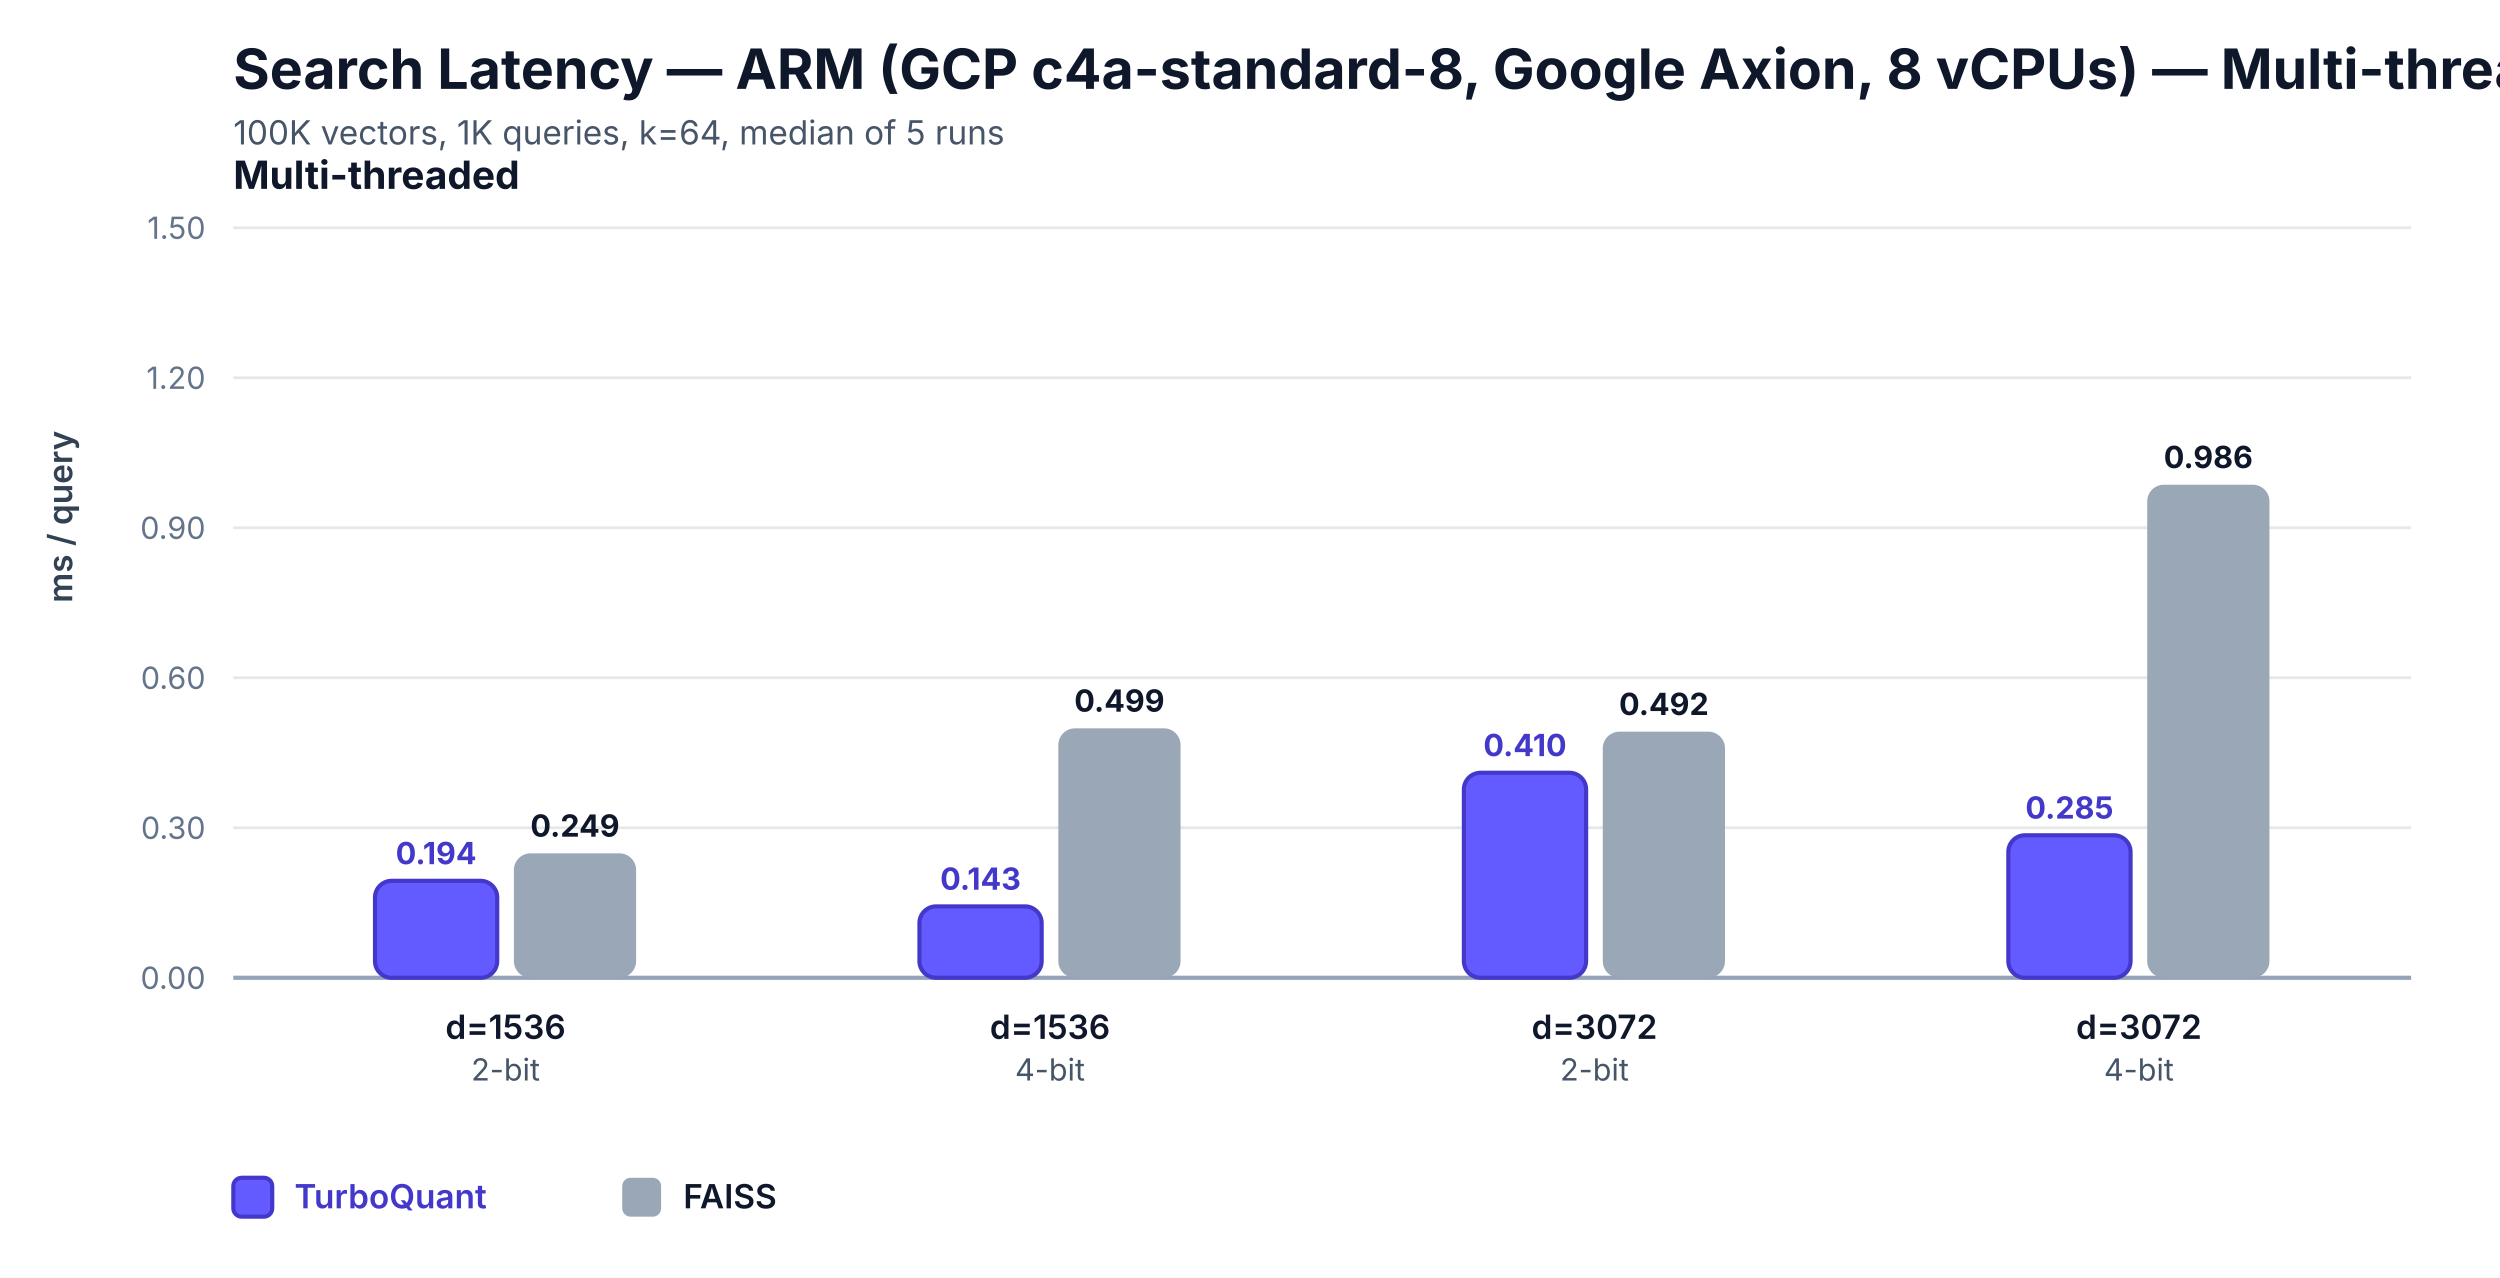
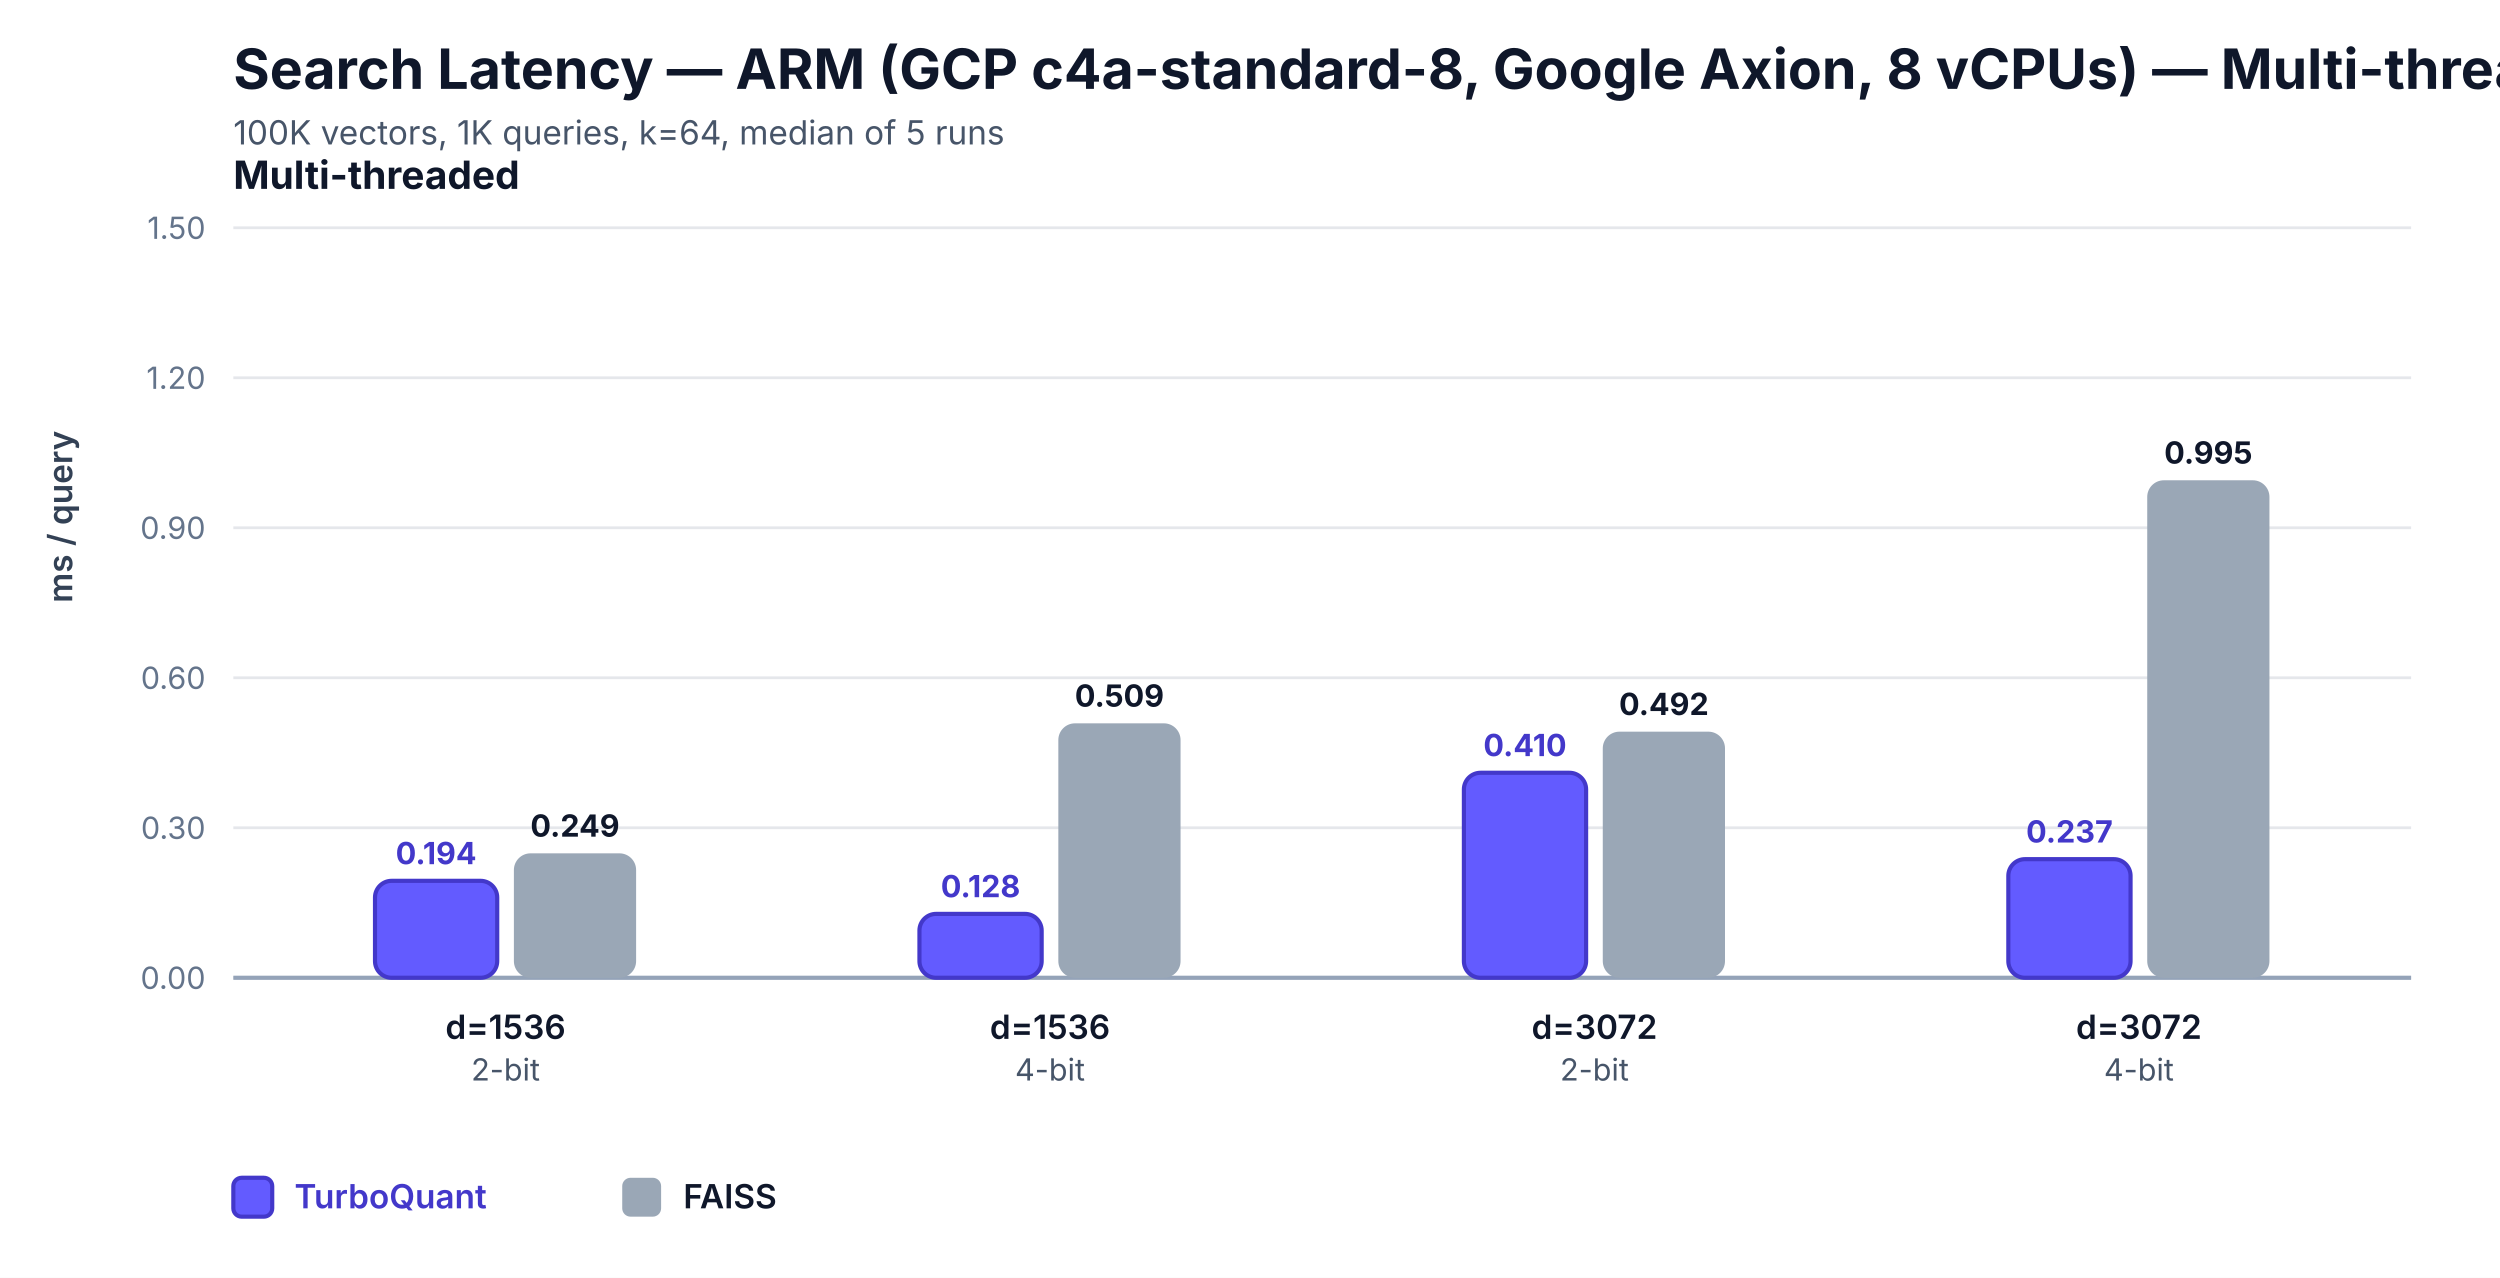
<svg xmlns="http://www.w3.org/2000/svg" width="900" height="460" viewBox="0 0 900 460" role="img" aria-label="Search Latency — ARM (GCP c4a-standard-8, Google Axion, 8 vCPUs) — Multi-threaded">
  <style>
  .title { font: 700 20px -apple-system, BlinkMacSystemFont, "Segoe UI", sans-serif; fill: #0f172a; }
  .subtitle { font: 400 12px -apple-system, BlinkMacSystemFont, "Segoe UI", sans-serif; fill: #475569; }
  .panel { font: 700 14px -apple-system, BlinkMacSystemFont, "Segoe UI", sans-serif; fill: #0f172a; }
  .label { font: 600 12px -apple-system, BlinkMacSystemFont, "Segoe UI", sans-serif; fill: #0f172a; }
  .secondary { font: 400 11px -apple-system, BlinkMacSystemFont, "Segoe UI", sans-serif; fill: #475569; }
  .tick { font: 400 11px -apple-system, BlinkMacSystemFont, "Segoe UI", sans-serif; fill: #64748b; }
  .value { font: 700 11px -apple-system, BlinkMacSystemFont, "Segoe UI", sans-serif; fill: #0f172a; }
  .value-accent { font: 700 11px -apple-system, BlinkMacSystemFont, "Segoe UI", sans-serif; fill: #4338ca; }
  .axis { font: 600 12px -apple-system, BlinkMacSystemFont, "Segoe UI", sans-serif; fill: #334155; }
  .legend { font: 600 12px -apple-system, BlinkMacSystemFont, "Segoe UI", sans-serif; fill: #0f172a; }
</style>
  <rect width="100%" height="100%" fill="#ffffff" />
  <text x="84" y="32" class="title">Search Latency — ARM (GCP c4a-standard-8, Google Axion, 8 vCPUs) — Multi-threaded</text>
  <text x="84" y="52" class="subtitle">100K vectors, 1K queries, k=64, median of 5 runs</text>
  <line x1="84" y1="352.0" x2="868" y2="352.0" stroke="#e5e7eb" stroke-width="1" />
  <text x="74" y="356.0" text-anchor="end" class="tick">0.00</text>
  <line x1="84" y1="298.0" x2="868" y2="298.0" stroke="#e5e7eb" stroke-width="1" />
  <text x="74" y="302.0" text-anchor="end" class="tick">0.30</text>
  <line x1="84" y1="244.0" x2="868" y2="244.0" stroke="#e5e7eb" stroke-width="1" />
  <text x="74" y="248.0" text-anchor="end" class="tick">0.60</text>
  <line x1="84" y1="190.0" x2="868" y2="190.0" stroke="#e5e7eb" stroke-width="1" />
  <text x="74" y="194.0" text-anchor="end" class="tick">0.90</text>
  <line x1="84" y1="136.0" x2="868" y2="136.0" stroke="#e5e7eb" stroke-width="1" />
  <text x="74" y="140.0" text-anchor="end" class="tick">1.20</text>
  <line x1="84" y1="82.0" x2="868" y2="82.0" stroke="#e5e7eb" stroke-width="1" />
  <text x="74" y="86.0" text-anchor="end" class="tick">1.50</text>
  <line x1="84" y1="352.0" x2="868" y2="352.0" stroke="#94a3b8" stroke-width="1.5" />
  <text x="84" y="68" class="panel">Multi-threaded</text>
  <rect x="135.0" y="317.1" width="44" height="34.9" rx="6" fill="#635bff" stroke="#4338ca" stroke-width="1.5" />
  <rect x="185.0" y="307.2" width="44" height="44.8" rx="6" fill="#9aa7b6" />
  <text x="157.0" y="311.1" text-anchor="middle" class="value-accent">0.194</text>
  <text x="207.0" y="301.2" text-anchor="middle" class="value">0.249</text>
  <text x="182.0" y="374" text-anchor="middle" class="label">d=1536</text>
  <text x="182.0" y="389" text-anchor="middle" class="secondary">2-bit</text>
-   <rect x="331.0" y="326.3" width="44" height="25.7" rx="6" fill="#635bff" stroke="#4338ca" stroke-width="1.5" />
-   <rect x="381.0" y="262.2" width="44" height="89.8" rx="6" fill="#9aa7b6" />
-   <text x="353.0" y="320.3" text-anchor="middle" class="value-accent">0.143</text>
-   <text x="403.0" y="256.2" text-anchor="middle" class="value">0.499</text>
+   <rect x="331.0" y="329.0" width="44" height="23.0" rx="6" fill="#635bff" stroke="#4338ca" stroke-width="1.5" />
+   <rect x="381.0" y="260.4" width="44" height="91.6" rx="6" fill="#9aa7b6" />
+   <text x="353.0" y="323.0" text-anchor="middle" class="value-accent">0.128</text>
+   <text x="403.0" y="254.4" text-anchor="middle" class="value">0.509</text>
  <text x="378.0" y="374" text-anchor="middle" class="label">d=1536</text>
  <text x="378.0" y="389" text-anchor="middle" class="secondary">4-bit</text>
  <rect x="527.0" y="278.2" width="44" height="73.8" rx="6" fill="#635bff" stroke="#4338ca" stroke-width="1.5" />
  <rect x="577.0" y="263.4" width="44" height="88.6" rx="6" fill="#9aa7b6" />
  <text x="549.0" y="272.2" text-anchor="middle" class="value-accent">0.410</text>
  <text x="599.0" y="257.4" text-anchor="middle" class="value">0.492</text>
  <text x="574.0" y="374" text-anchor="middle" class="label">d=3072</text>
  <text x="574.0" y="389" text-anchor="middle" class="secondary">2-bit</text>
-   <rect x="723.0" y="300.7" width="44" height="51.3" rx="6" fill="#635bff" stroke="#4338ca" stroke-width="1.5" />
-   <rect x="773.0" y="174.5" width="44" height="177.5" rx="6" fill="#9aa7b6" />
-   <text x="745.0" y="294.7" text-anchor="middle" class="value-accent">0.285</text>
-   <text x="795.0" y="168.5" text-anchor="middle" class="value">0.986</text>
+   <rect x="723.0" y="309.3" width="44" height="42.7" rx="6" fill="#635bff" stroke="#4338ca" stroke-width="1.5" />
+   <rect x="773.0" y="172.9" width="44" height="179.1" rx="6" fill="#9aa7b6" />
+   <text x="745.0" y="303.3" text-anchor="middle" class="value-accent">0.237</text>
+   <text x="795.0" y="166.9" text-anchor="middle" class="value">0.995</text>
  <text x="770.0" y="374" text-anchor="middle" class="label">d=3072</text>
  <text x="770.0" y="389" text-anchor="middle" class="secondary">4-bit</text>
  <text x="26" y="217.0" transform="rotate(-90, 26, 217.0)" class="axis">ms / query</text>
  <rect x="84" y="424" width="14" height="14" rx="3" fill="#635bff" stroke="#4338ca" stroke-width="1.5" />
  <text x="106" y="435" class="legend" style="fill: #4338ca;">TurboQuant</text>
  <rect x="224" y="424" width="14" height="14" rx="3" fill="#9aa7b6" />
  <text x="246" y="435" class="legend">FAISS</text>
</svg>
